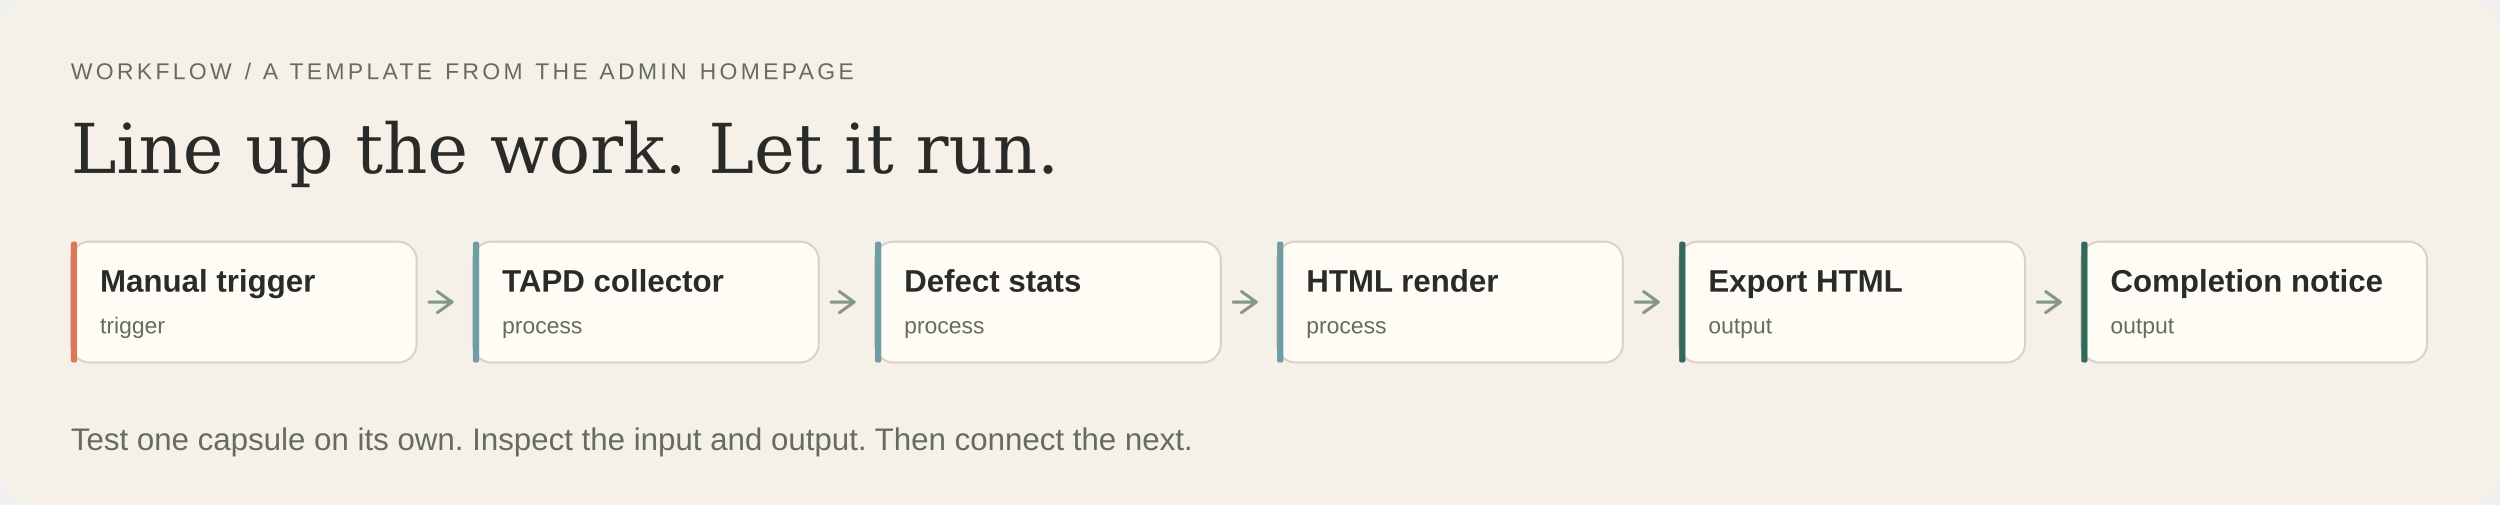
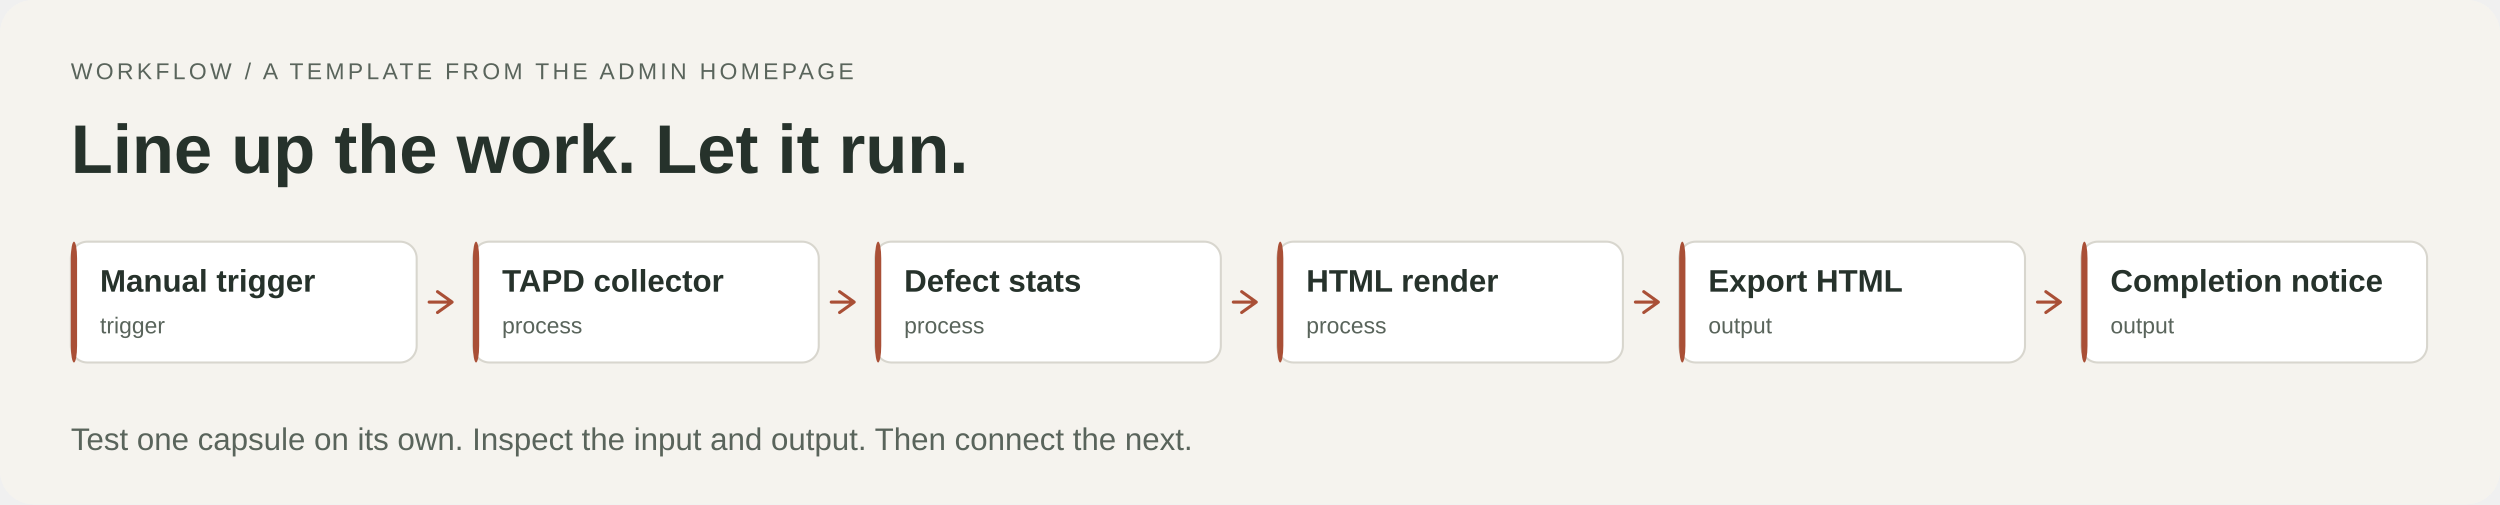
<svg xmlns="http://www.w3.org/2000/svg" width="1200" height="242" viewBox="0 0 1200 242" role="img" aria-labelledby="title">
  <defs>
+     <clipPath id="frame">
+       <rect x="0" y="0" width="1200" height="242" rx="16" />
+     </clipPath>
    <pattern id="dots" width="18" height="18" patternUnits="userSpaceOnUse">
-       <circle cx="2" cy="2" r=".75" fill="#777" opacity=".24" />
+       <circle cx="2" cy="2" r=".75" fill="#D8D6CE" opacity=".24" />
    </pattern>
  </defs>
-   <rect x="0" y="0" width="1200" height="242" rx="16" fill="#f6f1e8" />
-   <text x="34" y="38" font-size="11" fill="#656b61" font-weight="400" font-family="Arial, Helvetica, sans-serif" letter-spacing="1.6">WORKFLOW / A TEMPLATE FROM THE ADMIN HOMEPAGE</text>
-   <text x="34" y="83" font-size="33" fill="#292b28" font-weight="500" font-family="Georgia, DejaVu Serif, serif">Line up the work. Let it run.</text>
-   <rect x="34" y="116" width="166" height="58" rx="9" fill="#fffcf5" stroke="#d9d2c4" />
-   <rect x="34" y="116" width="3" height="58" rx="1" fill="#D97757" />
-   <text x="48" y="140" font-size="15" fill="#292b28" font-weight="600" font-family="Arial, Helvetica, sans-serif">Manual trigger</text>
-   <text x="48" y="160" font-size="11" fill="#656b61" font-weight="400" font-family="Arial, Helvetica, sans-serif">trigger</text>
-   <path d="M206 145H217m-7-5 7 5-7 5" fill="none" stroke="#82968b" stroke-width="1.5" stroke-linecap="round" stroke-linejoin="round" />
-   <rect x="227" y="116" width="166" height="58" rx="9" fill="#fffcf5" stroke="#d9d2c4" />
-   <rect x="227" y="116" width="3" height="58" rx="1" fill="#6f9da5" />
-   <text x="241" y="140" font-size="15" fill="#292b28" font-weight="600" font-family="Arial, Helvetica, sans-serif">TAPD collector</text>
-   <text x="241" y="160" font-size="11" fill="#656b61" font-weight="400" font-family="Arial, Helvetica, sans-serif">process</text>
-   <path d="M399 145H410m-7-5 7 5-7 5" fill="none" stroke="#82968b" stroke-width="1.5" stroke-linecap="round" stroke-linejoin="round" />
-   <rect x="420" y="116" width="166" height="58" rx="9" fill="#fffcf5" stroke="#d9d2c4" />
-   <rect x="420" y="116" width="3" height="58" rx="1" fill="#6f9da5" />
-   <text x="434" y="140" font-size="15" fill="#292b28" font-weight="600" font-family="Arial, Helvetica, sans-serif">Defect stats</text>
-   <text x="434" y="160" font-size="11" fill="#656b61" font-weight="400" font-family="Arial, Helvetica, sans-serif">process</text>
-   <path d="M592 145H603m-7-5 7 5-7 5" fill="none" stroke="#82968b" stroke-width="1.5" stroke-linecap="round" stroke-linejoin="round" />
-   <rect x="613" y="116" width="166" height="58" rx="9" fill="#fffcf5" stroke="#d9d2c4" />
-   <rect x="613" y="116" width="3" height="58" rx="1" fill="#6f9da5" />
-   <text x="627" y="140" font-size="15" fill="#292b28" font-weight="600" font-family="Arial, Helvetica, sans-serif">HTML render</text>
-   <text x="627" y="160" font-size="11" fill="#656b61" font-weight="400" font-family="Arial, Helvetica, sans-serif">process</text>
-   <path d="M785 145H796m-7-5 7 5-7 5" fill="none" stroke="#82968b" stroke-width="1.5" stroke-linecap="round" stroke-linejoin="round" />
-   <rect x="806" y="116" width="166" height="58" rx="9" fill="#fffcf5" stroke="#d9d2c4" />
-   <rect x="806" y="116" width="3" height="58" rx="1" fill="#326959" />
-   <text x="820" y="140" font-size="15" fill="#292b28" font-weight="600" font-family="Arial, Helvetica, sans-serif">Export HTML</text>
-   <text x="820" y="160" font-size="11" fill="#656b61" font-weight="400" font-family="Arial, Helvetica, sans-serif">output</text>
-   <path d="M978 145H989m-7-5 7 5-7 5" fill="none" stroke="#82968b" stroke-width="1.5" stroke-linecap="round" stroke-linejoin="round" />
-   <rect x="999" y="116" width="166" height="58" rx="9" fill="#fffcf5" stroke="#d9d2c4" />
-   <rect x="999" y="116" width="3" height="58" rx="1" fill="#326959" />
-   <text x="1013" y="140" font-size="15" fill="#292b28" font-weight="600" font-family="Arial, Helvetica, sans-serif">Completion notice</text>
-   <text x="1013" y="160" font-size="11" fill="#656b61" font-weight="400" font-family="Arial, Helvetica, sans-serif">output</text>
-   <text x="34" y="216" font-size="15" fill="#656b61" font-weight="400" font-family="Arial, Helvetica, sans-serif">Test one capsule on its own. Inspect the input and output. Then connect the next.</text>
+   <rect x="0" y="0" width="1200" height="242" rx="16" fill="#F5F3EE" />
+   <g clip-path="url(#frame)">
+     <rect x="0" y="0" width="1200" height="242" rx="16" fill="#F5F3EE" />
+     <text x="34" y="38" font-size="11" fill="#59645B" font-weight="400" font-family="Arial, Helvetica, sans-serif" letter-spacing="1.6">WORKFLOW / A TEMPLATE FROM THE ADMIN HOMEPAGE</text>
+     <text x="34" y="83" font-size="33" fill="#26322B" font-weight="700" font-family="Arial, Helvetica, sans-serif">Line up the work. Let it run.</text>
+     <rect x="34" y="116" width="166" height="58" rx="8" fill="#FFFFFF" stroke="#D8D6CE" />
+     <rect x="34" y="116" width="3" height="58" rx="8" fill="#A94F36" />
+     <text x="48" y="140" font-size="15" fill="#26322B" font-weight="600" font-family="Arial, Helvetica, sans-serif">Manual trigger</text>
+     <text x="48" y="160" font-size="11" fill="#59645B" font-weight="400" font-family="Arial, Helvetica, sans-serif">trigger</text>
+     <path d="M206 145H217m-7-5 7 5-7 5" fill="none" stroke="#A94F36" stroke-width="1.5" stroke-linecap="round" stroke-linejoin="round" />
+     <rect x="227" y="116" width="166" height="58" rx="8" fill="#FFFFFF" stroke="#D8D6CE" />
+     <rect x="227" y="116" width="3" height="58" rx="8" fill="#A94F36" />
+     <text x="241" y="140" font-size="15" fill="#26322B" font-weight="600" font-family="Arial, Helvetica, sans-serif">TAPD collector</text>
+     <text x="241" y="160" font-size="11" fill="#59645B" font-weight="400" font-family="Arial, Helvetica, sans-serif">process</text>
+     <path d="M399 145H410m-7-5 7 5-7 5" fill="none" stroke="#A94F36" stroke-width="1.5" stroke-linecap="round" stroke-linejoin="round" />
+     <rect x="420" y="116" width="166" height="58" rx="8" fill="#FFFFFF" stroke="#D8D6CE" />
+     <rect x="420" y="116" width="3" height="58" rx="8" fill="#A94F36" />
+     <text x="434" y="140" font-size="15" fill="#26322B" font-weight="600" font-family="Arial, Helvetica, sans-serif">Defect stats</text>
+     <text x="434" y="160" font-size="11" fill="#59645B" font-weight="400" font-family="Arial, Helvetica, sans-serif">process</text>
+     <path d="M592 145H603m-7-5 7 5-7 5" fill="none" stroke="#A94F36" stroke-width="1.5" stroke-linecap="round" stroke-linejoin="round" />
+     <rect x="613" y="116" width="166" height="58" rx="8" fill="#FFFFFF" stroke="#D8D6CE" />
+     <rect x="613" y="116" width="3" height="58" rx="8" fill="#A94F36" />
+     <text x="627" y="140" font-size="15" fill="#26322B" font-weight="600" font-family="Arial, Helvetica, sans-serif">HTML render</text>
+     <text x="627" y="160" font-size="11" fill="#59645B" font-weight="400" font-family="Arial, Helvetica, sans-serif">process</text>
+     <path d="M785 145H796m-7-5 7 5-7 5" fill="none" stroke="#A94F36" stroke-width="1.5" stroke-linecap="round" stroke-linejoin="round" />
+     <rect x="806" y="116" width="166" height="58" rx="8" fill="#FFFFFF" stroke="#D8D6CE" />
+     <rect x="806" y="116" width="3" height="58" rx="8" fill="#A94F36" />
+     <text x="820" y="140" font-size="15" fill="#26322B" font-weight="600" font-family="Arial, Helvetica, sans-serif">Export HTML</text>
+     <text x="820" y="160" font-size="11" fill="#59645B" font-weight="400" font-family="Arial, Helvetica, sans-serif">output</text>
+     <path d="M978 145H989m-7-5 7 5-7 5" fill="none" stroke="#A94F36" stroke-width="1.5" stroke-linecap="round" stroke-linejoin="round" />
+     <rect x="999" y="116" width="166" height="58" rx="8" fill="#FFFFFF" stroke="#D8D6CE" />
+     <rect x="999" y="116" width="3" height="58" rx="8" fill="#A94F36" />
+     <text x="1013" y="140" font-size="15" fill="#26322B" font-weight="600" font-family="Arial, Helvetica, sans-serif">Completion notice</text>
+     <text x="1013" y="160" font-size="11" fill="#59645B" font-weight="400" font-family="Arial, Helvetica, sans-serif">output</text>
+     <text x="34" y="216" font-size="15" fill="#59645B" font-weight="400" font-family="Arial, Helvetica, sans-serif">Test one capsule on its own. Inspect the input and output. Then connect the next.</text>
+   </g>
</svg>
